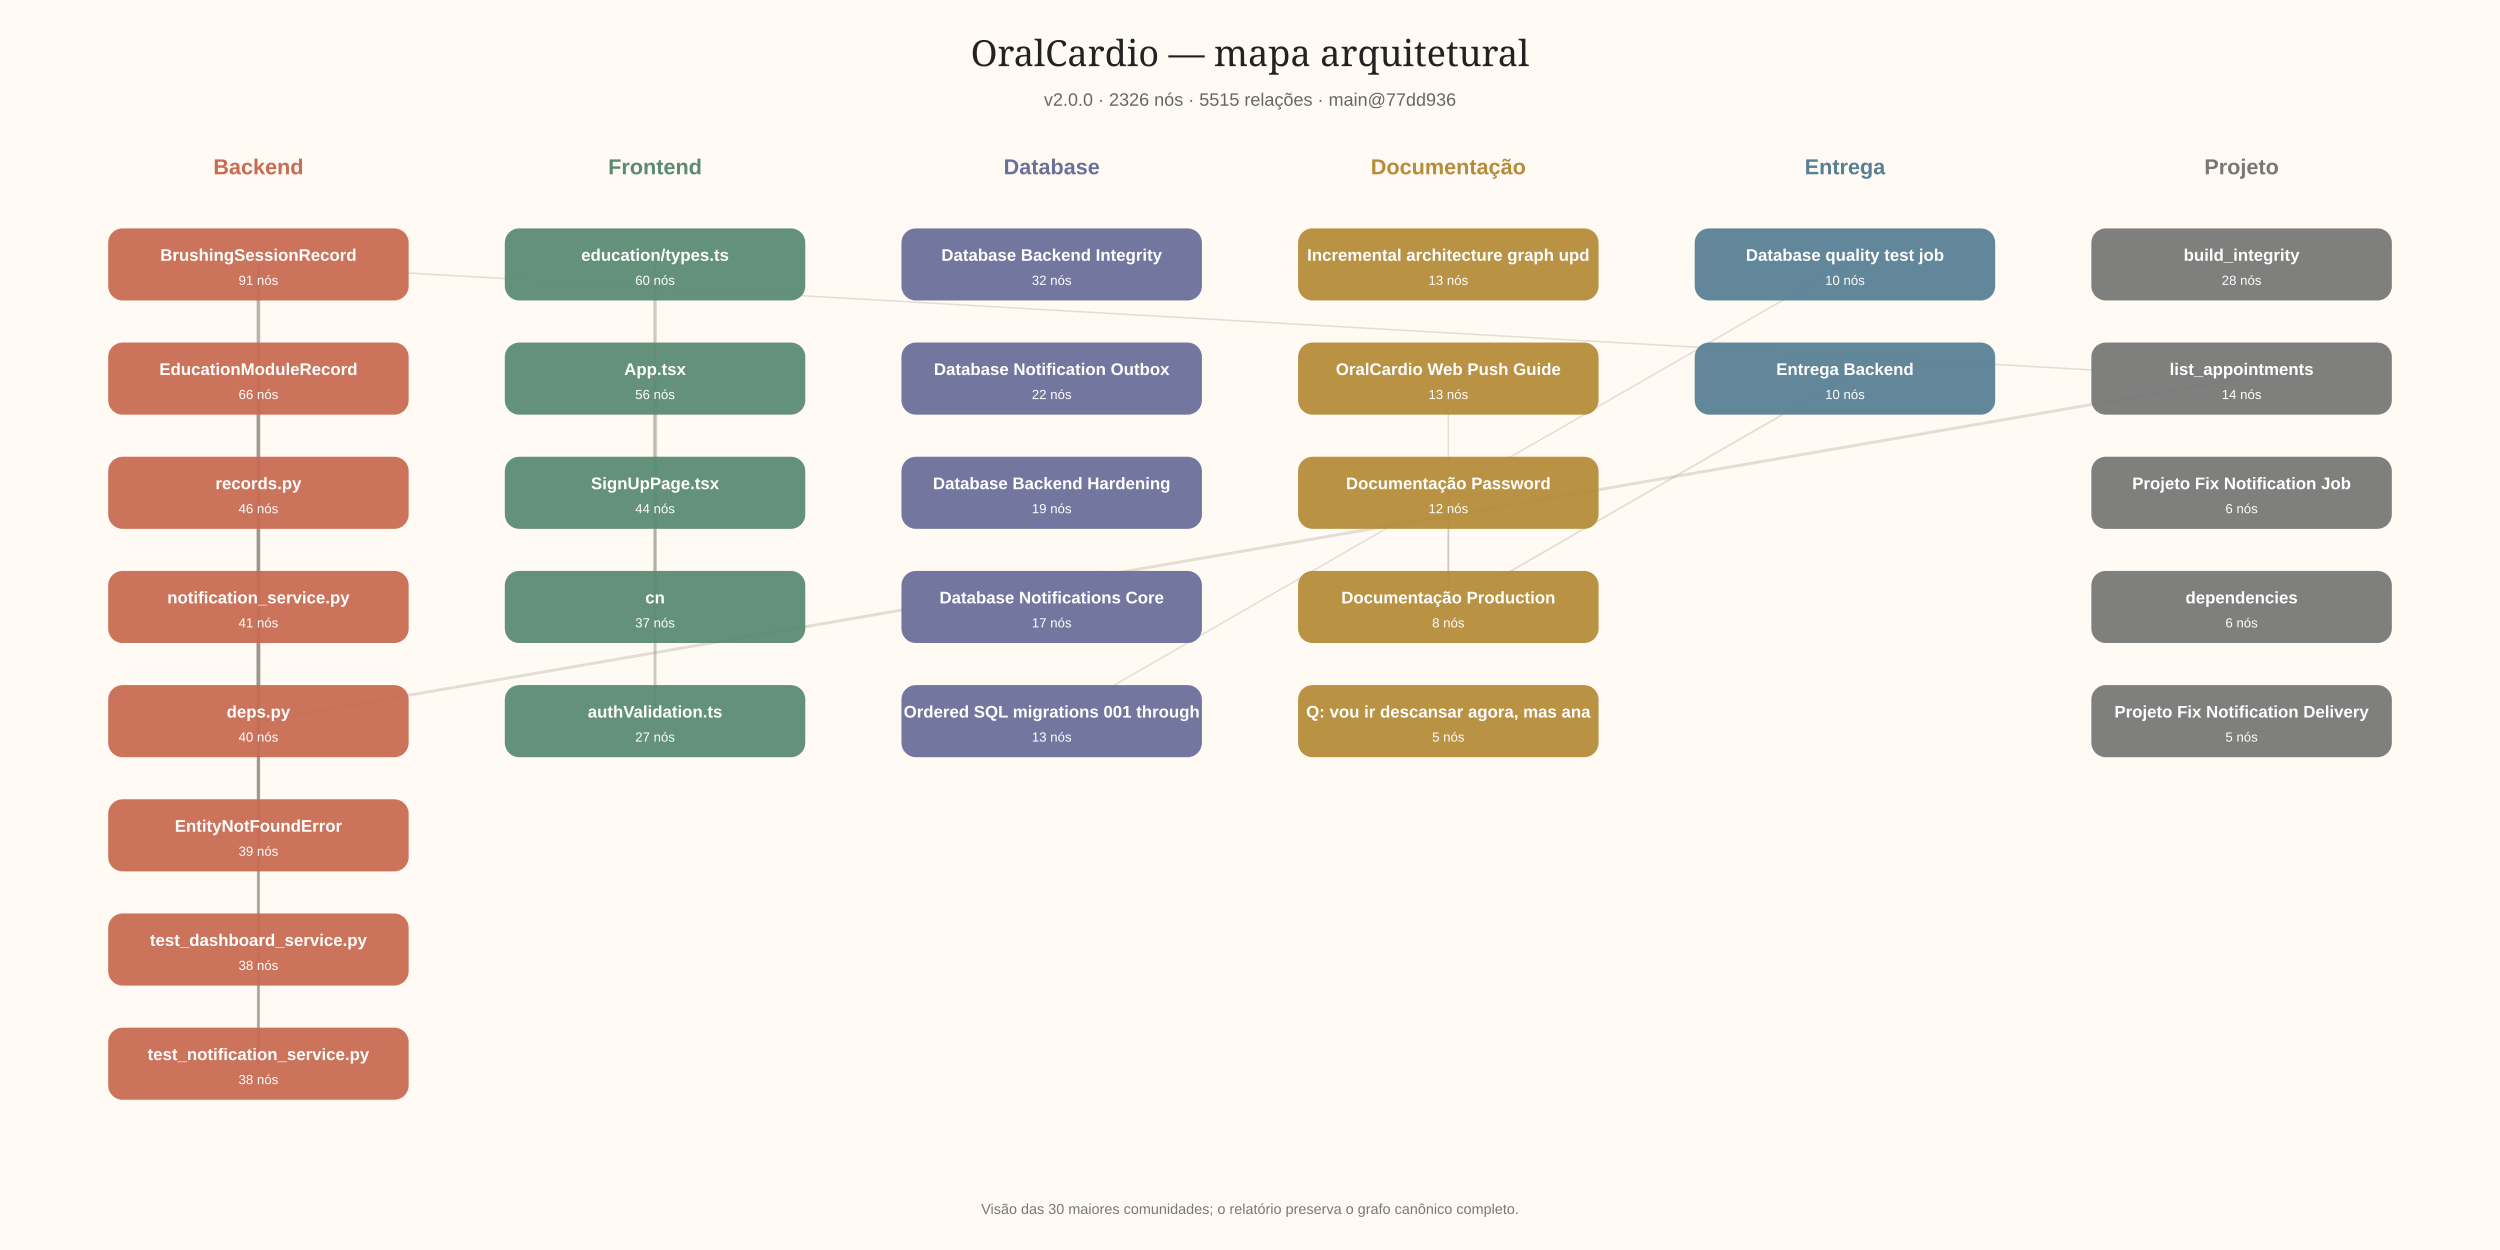
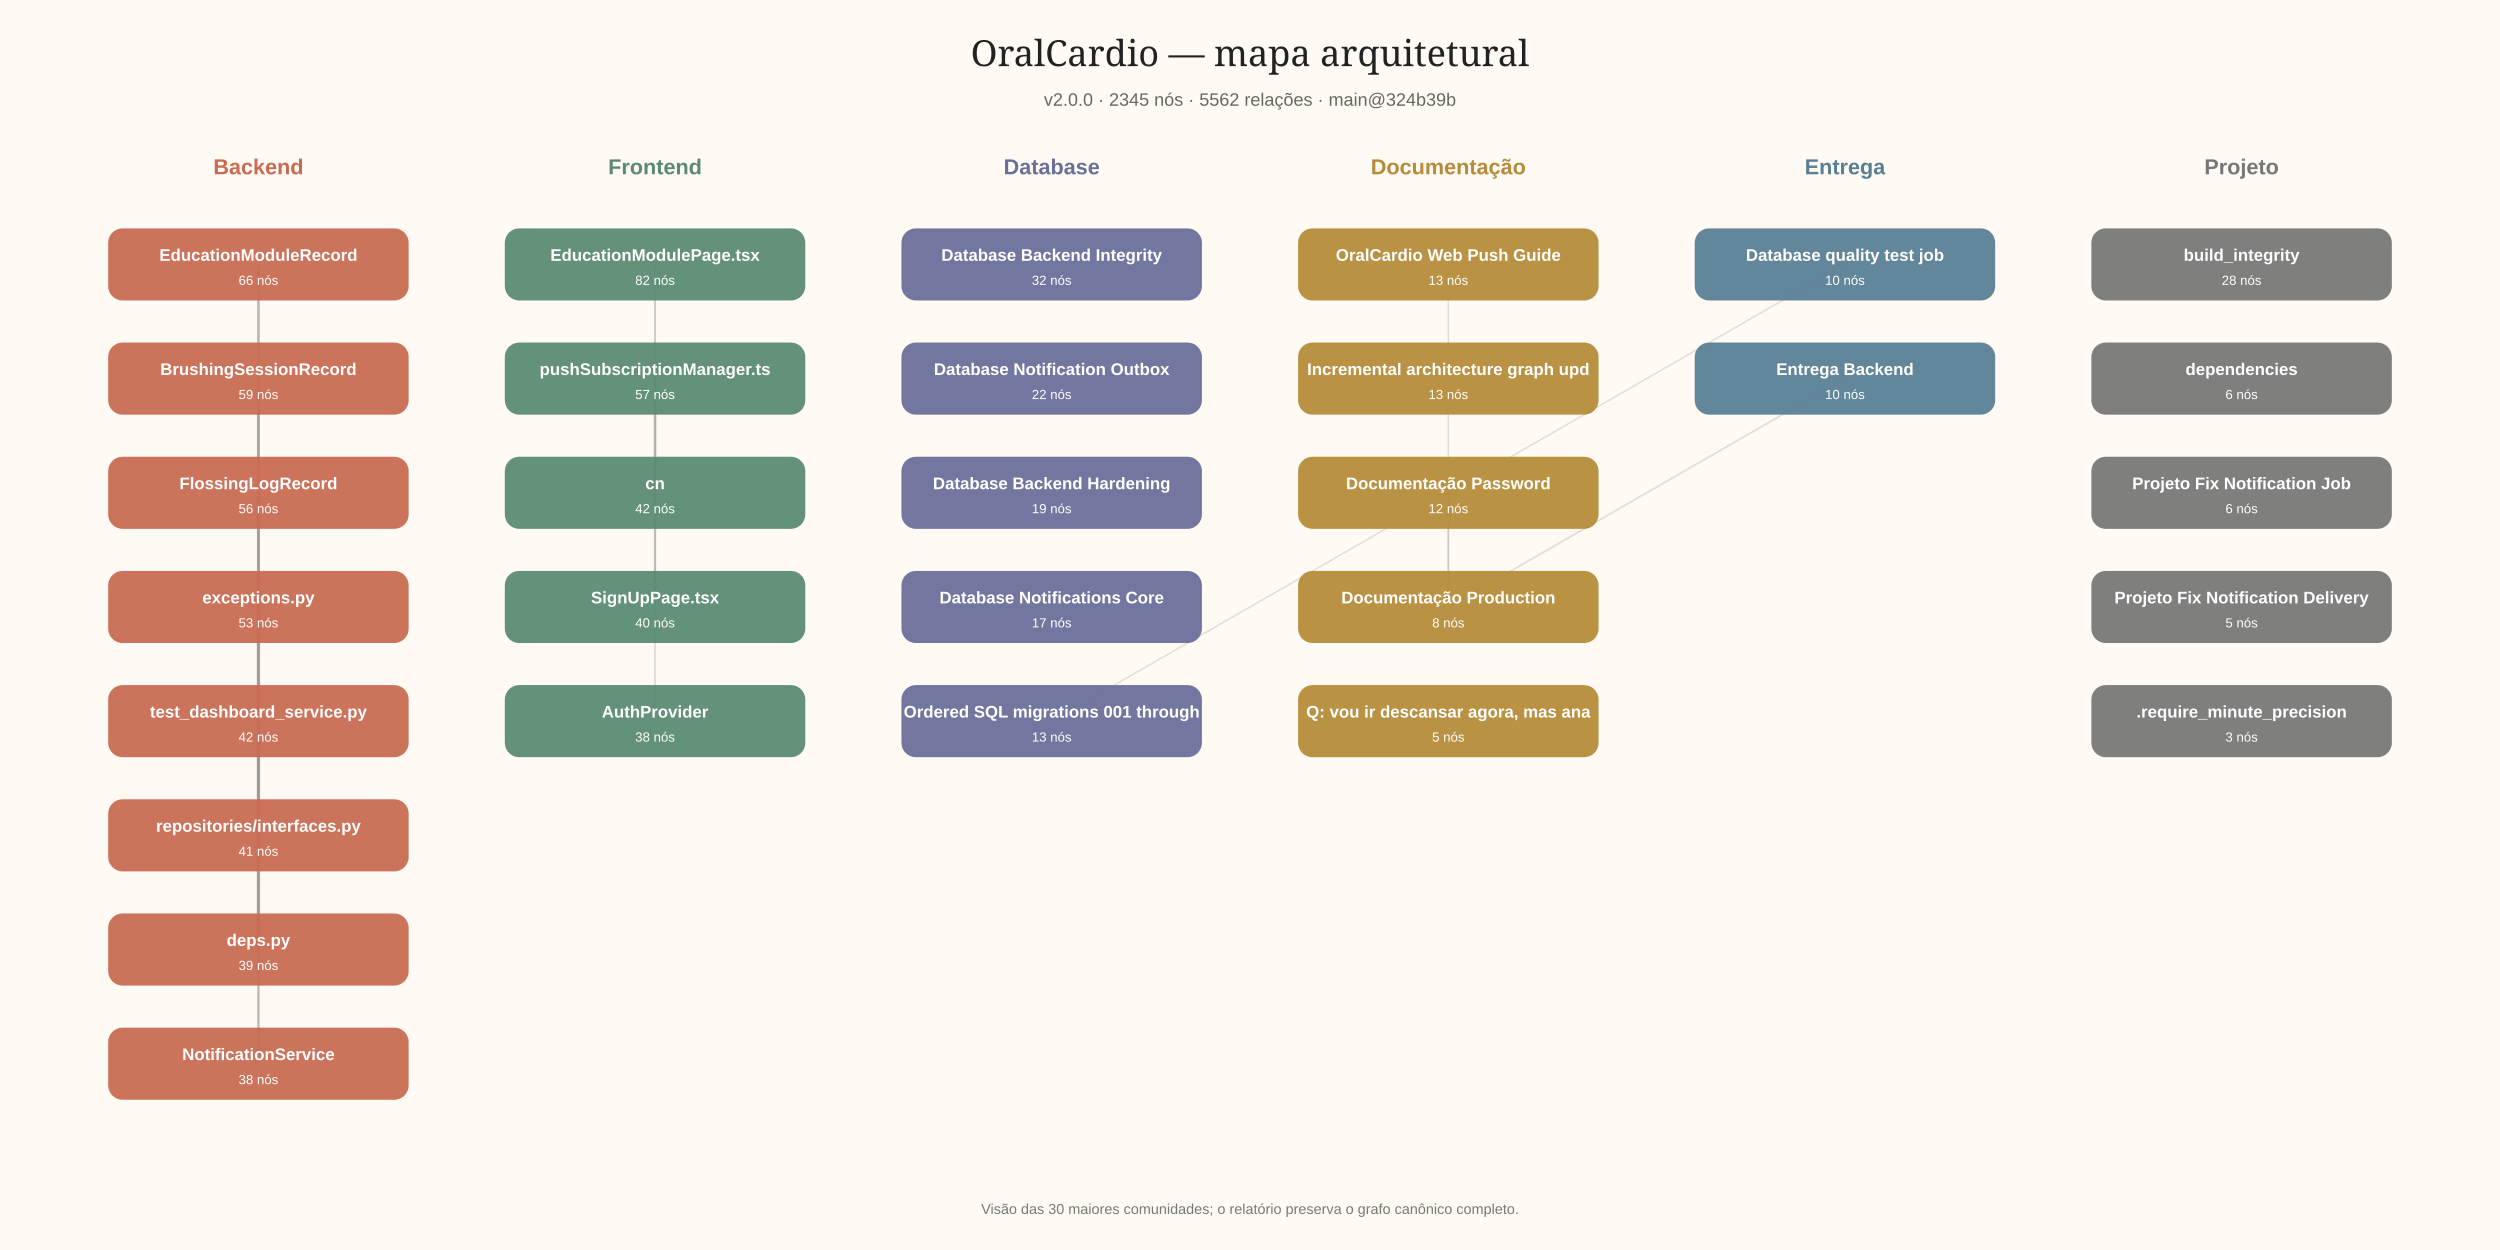
<svg xmlns="http://www.w3.org/2000/svg" width="2080" height="1040" viewBox="0 0 2080 1040">
  <rect width="100%" height="100%" fill="#fffaf3" />
  <text x="50%" y="55" text-anchor="middle" font-family="Georgia,serif" font-size="30" fill="#222">OralCardio — mapa arquitetural</text>
-   <text x="50%" y="88" text-anchor="middle" font-family="Arial,sans-serif" font-size="15" fill="#666">v2.0.0 · 2326 nós · 5515 relações · main@77dd936</text>
-   <line x1="215.0" y1="600" x2="215.0" y2="220" stroke="#9a938a" stroke-opacity="0.28" stroke-width="2.86" />
-   <line x1="215.0" y1="315" x2="215.0" y2="600" stroke="#9a938a" stroke-opacity="0.28" stroke-width="2.98" />
-   <line x1="215.0" y1="695" x2="215.0" y2="600" stroke="#9a938a" stroke-opacity="0.28" stroke-width="2.38" />
-   <line x1="215.0" y1="505" x2="215.0" y2="600" stroke="#9a938a" stroke-opacity="0.28" stroke-width="3.25" />
-   <line x1="215.0" y1="695" x2="215.0" y2="220" stroke="#9a938a" stroke-opacity="0.28" stroke-width="3.15" />
-   <line x1="215.0" y1="315" x2="215.0" y2="695" stroke="#9a938a" stroke-opacity="0.28" stroke-width="2.60" />
-   <line x1="215.0" y1="410" x2="215.0" y2="695" stroke="#9a938a" stroke-opacity="0.28" stroke-width="2.12" />
-   <line x1="215.0" y1="885" x2="215.0" y2="505" stroke="#9a938a" stroke-opacity="0.28" stroke-width="2.53" />
-   <line x1="545.0" y1="505" x2="545.0" y2="600" stroke="#9a938a" stroke-opacity="0.28" stroke-width="1.67" />
-   <line x1="545.0" y1="600" x2="545.0" y2="410" stroke="#9a938a" stroke-opacity="0.28" stroke-width="2.92" />
-   <line x1="545.0" y1="505" x2="545.0" y2="315" stroke="#9a938a" stroke-opacity="0.28" stroke-width="3.04" />
-   <line x1="545.0" y1="505" x2="545.0" y2="410" stroke="#9a938a" stroke-opacity="0.28" stroke-width="2.12" />
-   <line x1="545.0" y1="410" x2="545.0" y2="315" stroke="#9a938a" stroke-opacity="0.28" stroke-width="3.54" />
-   <line x1="215.0" y1="885" x2="215.0" y2="600" stroke="#9a938a" stroke-opacity="0.28" stroke-width="1.80" />
-   <line x1="1865.0" y1="315" x2="215.0" y2="600" stroke="#9a938a" stroke-opacity="0.28" stroke-width="2.46" />
-   <line x1="215.0" y1="410" x2="215.0" y2="600" stroke="#9a938a" stroke-opacity="0.28" stroke-width="2.92" />
-   <line x1="215.0" y1="505" x2="215.0" y2="695" stroke="#9a938a" stroke-opacity="0.28" stroke-width="1.67" />
-   <line x1="215.0" y1="315" x2="215.0" y2="505" stroke="#9a938a" stroke-opacity="0.28" stroke-width="1.80" />
-   <line x1="215.0" y1="410" x2="215.0" y2="220" stroke="#9a938a" stroke-opacity="0.28" stroke-width="2.86" />
-   <line x1="215.0" y1="885" x2="215.0" y2="410" stroke="#9a938a" stroke-opacity="0.28" stroke-width="2.53" />
-   <line x1="215.0" y1="315" x2="215.0" y2="410" stroke="#9a938a" stroke-opacity="0.28" stroke-width="2.86" />
-   <line x1="215.0" y1="885" x2="215.0" y2="695" stroke="#9a938a" stroke-opacity="0.28" stroke-width="2.02" />
-   <line x1="545.0" y1="220" x2="545.0" y2="315" stroke="#9a938a" stroke-opacity="0.28" stroke-width="3.40" />
-   <line x1="215.0" y1="410" x2="215.0" y2="505" stroke="#9a938a" stroke-opacity="0.28" stroke-width="2.21" />
-   <line x1="215.0" y1="410" x2="215.0" y2="790" stroke="#9a938a" stroke-opacity="0.28" stroke-width="1.30" />
+   <text x="50%" y="88" text-anchor="middle" font-family="Arial,sans-serif" font-size="15" fill="#666">v2.0.0 · 2345 nós · 5562 relações · main@324b39b</text>
+   <line x1="215.0" y1="790" x2="215.0" y2="505" stroke="#9a938a" stroke-opacity="0.28" stroke-width="3.09" />
+   <line x1="215.0" y1="220" x2="215.0" y2="505" stroke="#9a938a" stroke-opacity="0.28" stroke-width="1.67" />
+   <line x1="215.0" y1="790" x2="215.0" y2="315" stroke="#9a938a" stroke-opacity="0.28" stroke-width="1.92" />
+   <line x1="215.0" y1="220" x2="215.0" y2="790" stroke="#9a938a" stroke-opacity="0.28" stroke-width="2.46" />
+   <line x1="215.0" y1="790" x2="215.0" y2="410" stroke="#9a938a" stroke-opacity="0.28" stroke-width="1.92" />
+   <line x1="215.0" y1="885" x2="215.0" y2="790" stroke="#9a938a" stroke-opacity="0.28" stroke-width="1.51" />
+   <line x1="215.0" y1="885" x2="215.0" y2="505" stroke="#9a938a" stroke-opacity="0.28" stroke-width="1.67" />
+   <line x1="215.0" y1="600" x2="215.0" y2="790" stroke="#9a938a" stroke-opacity="0.28" stroke-width="1.67" />
+   <line x1="545.0" y1="220" x2="545.0" y2="410" stroke="#9a938a" stroke-opacity="0.28" stroke-width="1.67" />
+   <line x1="545.0" y1="410" x2="545.0" y2="505" stroke="#9a938a" stroke-opacity="0.28" stroke-width="2.02" />
+   <line x1="215.0" y1="695" x2="215.0" y2="315" stroke="#9a938a" stroke-opacity="0.28" stroke-width="2.53" />
+   <line x1="215.0" y1="695" x2="215.0" y2="790" stroke="#9a938a" stroke-opacity="0.28" stroke-width="2.53" />
+   <line x1="215.0" y1="220" x2="215.0" y2="695" stroke="#9a938a" stroke-opacity="0.28" stroke-width="2.38" />
+   <line x1="215.0" y1="695" x2="215.0" y2="410" stroke="#9a938a" stroke-opacity="0.28" stroke-width="2.12" />
+   <line x1="215.0" y1="885" x2="215.0" y2="695" stroke="#9a938a" stroke-opacity="0.28" stroke-width="2.30" />
  <line x1="545.0" y1="220" x2="545.0" y2="505" stroke="#9a938a" stroke-opacity="0.28" stroke-width="1.51" />
-   <line x1="215.0" y1="885" x2="215.0" y2="220" stroke="#9a938a" stroke-opacity="0.28" stroke-width="1.30" />
-   <line x1="215.0" y1="885" x2="215.0" y2="315" stroke="#9a938a" stroke-opacity="0.28" stroke-width="1.30" />
-   <line x1="1865.0" y1="315" x2="215.0" y2="220" stroke="#9a938a" stroke-opacity="0.28" stroke-width="1.30" />
+   <line x1="545.0" y1="410" x2="545.0" y2="315" stroke="#9a938a" stroke-opacity="0.28" stroke-width="2.60" />
+   <line x1="545.0" y1="600" x2="545.0" y2="315" stroke="#9a938a" stroke-opacity="0.28" stroke-width="1.67" />
+   <line x1="215.0" y1="315" x2="215.0" y2="505" stroke="#9a938a" stroke-opacity="0.28" stroke-width="1.51" />
+   <line x1="215.0" y1="695" x2="215.0" y2="505" stroke="#9a938a" stroke-opacity="0.28" stroke-width="1.30" />
  <line x1="1205.0" y1="410" x2="1205.0" y2="505" stroke="#9a938a" stroke-opacity="0.28" stroke-width="1.51" />
  <line x1="1535.0" y1="315" x2="1205.0" y2="505" stroke="#9a938a" stroke-opacity="0.28" stroke-width="1.51" />
-   <line x1="1205.0" y1="505" x2="1205.0" y2="315" stroke="#9a938a" stroke-opacity="0.28" stroke-width="1.30" />
+   <line x1="1205.0" y1="505" x2="1205.0" y2="220" stroke="#9a938a" stroke-opacity="0.28" stroke-width="1.30" />
  <line x1="1535.0" y1="220" x2="875.0" y2="600" stroke="#9a938a" stroke-opacity="0.28" stroke-width="1.30" />
  <text x="215.0" y="145" text-anchor="middle" font-family="Arial,sans-serif" font-size="18" font-weight="700" fill="#c96b52">Backend</text>
  <rect x="90.0" y="190" width="250" height="60" rx="12" fill="#c96b52" fill-opacity="0.94" />
-   <text x="215.0" y="217" text-anchor="middle" font-family="Arial,sans-serif" font-size="14" font-weight="700" fill="white">BrushingSessionRecord</text>
-   <text x="215.0" y="237" text-anchor="middle" font-family="Arial,sans-serif" font-size="11" fill="white">91 nós</text>
+   <text x="215.0" y="217" text-anchor="middle" font-family="Arial,sans-serif" font-size="14" font-weight="700" fill="white">EducationModuleRecord</text>
+   <text x="215.0" y="237" text-anchor="middle" font-family="Arial,sans-serif" font-size="11" fill="white">66 nós</text>
  <rect x="90.0" y="285" width="250" height="60" rx="12" fill="#c96b52" fill-opacity="0.94" />
-   <text x="215.0" y="312" text-anchor="middle" font-family="Arial,sans-serif" font-size="14" font-weight="700" fill="white">EducationModuleRecord</text>
-   <text x="215.0" y="332" text-anchor="middle" font-family="Arial,sans-serif" font-size="11" fill="white">66 nós</text>
+   <text x="215.0" y="312" text-anchor="middle" font-family="Arial,sans-serif" font-size="14" font-weight="700" fill="white">BrushingSessionRecord</text>
+   <text x="215.0" y="332" text-anchor="middle" font-family="Arial,sans-serif" font-size="11" fill="white">59 nós</text>
  <rect x="90.0" y="380" width="250" height="60" rx="12" fill="#c96b52" fill-opacity="0.94" />
-   <text x="215.0" y="407" text-anchor="middle" font-family="Arial,sans-serif" font-size="14" font-weight="700" fill="white">records.py</text>
-   <text x="215.0" y="427" text-anchor="middle" font-family="Arial,sans-serif" font-size="11" fill="white">46 nós</text>
+   <text x="215.0" y="407" text-anchor="middle" font-family="Arial,sans-serif" font-size="14" font-weight="700" fill="white">FlossingLogRecord</text>
+   <text x="215.0" y="427" text-anchor="middle" font-family="Arial,sans-serif" font-size="11" fill="white">56 nós</text>
  <rect x="90.0" y="475" width="250" height="60" rx="12" fill="#c96b52" fill-opacity="0.94" />
-   <text x="215.0" y="502" text-anchor="middle" font-family="Arial,sans-serif" font-size="14" font-weight="700" fill="white">notification_service.py</text>
-   <text x="215.0" y="522" text-anchor="middle" font-family="Arial,sans-serif" font-size="11" fill="white">41 nós</text>
+   <text x="215.0" y="502" text-anchor="middle" font-family="Arial,sans-serif" font-size="14" font-weight="700" fill="white">exceptions.py</text>
+   <text x="215.0" y="522" text-anchor="middle" font-family="Arial,sans-serif" font-size="11" fill="white">53 nós</text>
  <rect x="90.0" y="570" width="250" height="60" rx="12" fill="#c96b52" fill-opacity="0.94" />
-   <text x="215.0" y="597" text-anchor="middle" font-family="Arial,sans-serif" font-size="14" font-weight="700" fill="white">deps.py</text>
-   <text x="215.0" y="617" text-anchor="middle" font-family="Arial,sans-serif" font-size="11" fill="white">40 nós</text>
+   <text x="215.0" y="597" text-anchor="middle" font-family="Arial,sans-serif" font-size="14" font-weight="700" fill="white">test_dashboard_service.py</text>
+   <text x="215.0" y="617" text-anchor="middle" font-family="Arial,sans-serif" font-size="11" fill="white">42 nós</text>
  <rect x="90.0" y="665" width="250" height="60" rx="12" fill="#c96b52" fill-opacity="0.94" />
-   <text x="215.0" y="692" text-anchor="middle" font-family="Arial,sans-serif" font-size="14" font-weight="700" fill="white">EntityNotFoundError</text>
-   <text x="215.0" y="712" text-anchor="middle" font-family="Arial,sans-serif" font-size="11" fill="white">39 nós</text>
+   <text x="215.0" y="692" text-anchor="middle" font-family="Arial,sans-serif" font-size="14" font-weight="700" fill="white">repositories/interfaces.py</text>
+   <text x="215.0" y="712" text-anchor="middle" font-family="Arial,sans-serif" font-size="11" fill="white">41 nós</text>
  <rect x="90.0" y="760" width="250" height="60" rx="12" fill="#c96b52" fill-opacity="0.94" />
-   <text x="215.0" y="787" text-anchor="middle" font-family="Arial,sans-serif" font-size="14" font-weight="700" fill="white">test_dashboard_service.py</text>
-   <text x="215.0" y="807" text-anchor="middle" font-family="Arial,sans-serif" font-size="11" fill="white">38 nós</text>
+   <text x="215.0" y="787" text-anchor="middle" font-family="Arial,sans-serif" font-size="14" font-weight="700" fill="white">deps.py</text>
+   <text x="215.0" y="807" text-anchor="middle" font-family="Arial,sans-serif" font-size="11" fill="white">39 nós</text>
  <rect x="90.0" y="855" width="250" height="60" rx="12" fill="#c96b52" fill-opacity="0.94" />
-   <text x="215.0" y="882" text-anchor="middle" font-family="Arial,sans-serif" font-size="14" font-weight="700" fill="white">test_notification_service.py</text>
+   <text x="215.0" y="882" text-anchor="middle" font-family="Arial,sans-serif" font-size="14" font-weight="700" fill="white">NotificationService</text>
  <text x="215.0" y="902" text-anchor="middle" font-family="Arial,sans-serif" font-size="11" fill="white">38 nós</text>
  <text x="545.0" y="145" text-anchor="middle" font-family="Arial,sans-serif" font-size="18" font-weight="700" fill="#5b8a72">Frontend</text>
  <rect x="420.0" y="190" width="250" height="60" rx="12" fill="#5b8a72" fill-opacity="0.94" />
-   <text x="545.0" y="217" text-anchor="middle" font-family="Arial,sans-serif" font-size="14" font-weight="700" fill="white">education/types.ts</text>
-   <text x="545.0" y="237" text-anchor="middle" font-family="Arial,sans-serif" font-size="11" fill="white">60 nós</text>
+   <text x="545.0" y="217" text-anchor="middle" font-family="Arial,sans-serif" font-size="14" font-weight="700" fill="white">EducationModulePage.tsx</text>
+   <text x="545.0" y="237" text-anchor="middle" font-family="Arial,sans-serif" font-size="11" fill="white">82 nós</text>
  <rect x="420.0" y="285" width="250" height="60" rx="12" fill="#5b8a72" fill-opacity="0.94" />
-   <text x="545.0" y="312" text-anchor="middle" font-family="Arial,sans-serif" font-size="14" font-weight="700" fill="white">App.tsx</text>
-   <text x="545.0" y="332" text-anchor="middle" font-family="Arial,sans-serif" font-size="11" fill="white">56 nós</text>
+   <text x="545.0" y="312" text-anchor="middle" font-family="Arial,sans-serif" font-size="14" font-weight="700" fill="white">pushSubscriptionManager.ts</text>
+   <text x="545.0" y="332" text-anchor="middle" font-family="Arial,sans-serif" font-size="11" fill="white">57 nós</text>
  <rect x="420.0" y="380" width="250" height="60" rx="12" fill="#5b8a72" fill-opacity="0.94" />
-   <text x="545.0" y="407" text-anchor="middle" font-family="Arial,sans-serif" font-size="14" font-weight="700" fill="white">SignUpPage.tsx</text>
-   <text x="545.0" y="427" text-anchor="middle" font-family="Arial,sans-serif" font-size="11" fill="white">44 nós</text>
+   <text x="545.0" y="407" text-anchor="middle" font-family="Arial,sans-serif" font-size="14" font-weight="700" fill="white">cn</text>
+   <text x="545.0" y="427" text-anchor="middle" font-family="Arial,sans-serif" font-size="11" fill="white">42 nós</text>
  <rect x="420.0" y="475" width="250" height="60" rx="12" fill="#5b8a72" fill-opacity="0.94" />
-   <text x="545.0" y="502" text-anchor="middle" font-family="Arial,sans-serif" font-size="14" font-weight="700" fill="white">cn</text>
-   <text x="545.0" y="522" text-anchor="middle" font-family="Arial,sans-serif" font-size="11" fill="white">37 nós</text>
+   <text x="545.0" y="502" text-anchor="middle" font-family="Arial,sans-serif" font-size="14" font-weight="700" fill="white">SignUpPage.tsx</text>
+   <text x="545.0" y="522" text-anchor="middle" font-family="Arial,sans-serif" font-size="11" fill="white">40 nós</text>
  <rect x="420.0" y="570" width="250" height="60" rx="12" fill="#5b8a72" fill-opacity="0.94" />
-   <text x="545.0" y="597" text-anchor="middle" font-family="Arial,sans-serif" font-size="14" font-weight="700" fill="white">authValidation.ts</text>
-   <text x="545.0" y="617" text-anchor="middle" font-family="Arial,sans-serif" font-size="11" fill="white">27 nós</text>
+   <text x="545.0" y="597" text-anchor="middle" font-family="Arial,sans-serif" font-size="14" font-weight="700" fill="white">AuthProvider</text>
+   <text x="545.0" y="617" text-anchor="middle" font-family="Arial,sans-serif" font-size="11" fill="white">38 nós</text>
  <text x="875.0" y="145" text-anchor="middle" font-family="Arial,sans-serif" font-size="18" font-weight="700" fill="#6a6f9b">Database</text>
  <rect x="750.0" y="190" width="250" height="60" rx="12" fill="#6a6f9b" fill-opacity="0.94" />
  <text x="875.0" y="217" text-anchor="middle" font-family="Arial,sans-serif" font-size="14" font-weight="700" fill="white">Database Backend Integrity</text>
  <text x="875.0" y="237" text-anchor="middle" font-family="Arial,sans-serif" font-size="11" fill="white">32 nós</text>
  <rect x="750.0" y="285" width="250" height="60" rx="12" fill="#6a6f9b" fill-opacity="0.94" />
  <text x="875.0" y="312" text-anchor="middle" font-family="Arial,sans-serif" font-size="14" font-weight="700" fill="white">Database Notification Outbox</text>
  <text x="875.0" y="332" text-anchor="middle" font-family="Arial,sans-serif" font-size="11" fill="white">22 nós</text>
  <rect x="750.0" y="380" width="250" height="60" rx="12" fill="#6a6f9b" fill-opacity="0.94" />
  <text x="875.0" y="407" text-anchor="middle" font-family="Arial,sans-serif" font-size="14" font-weight="700" fill="white">Database Backend Hardening</text>
  <text x="875.0" y="427" text-anchor="middle" font-family="Arial,sans-serif" font-size="11" fill="white">19 nós</text>
  <rect x="750.0" y="475" width="250" height="60" rx="12" fill="#6a6f9b" fill-opacity="0.94" />
  <text x="875.0" y="502" text-anchor="middle" font-family="Arial,sans-serif" font-size="14" font-weight="700" fill="white">Database Notifications Core</text>
  <text x="875.0" y="522" text-anchor="middle" font-family="Arial,sans-serif" font-size="11" fill="white">17 nós</text>
  <rect x="750.0" y="570" width="250" height="60" rx="12" fill="#6a6f9b" fill-opacity="0.94" />
  <text x="875.0" y="597" text-anchor="middle" font-family="Arial,sans-serif" font-size="14" font-weight="700" fill="white">Ordered SQL migrations 001 through</text>
  <text x="875.0" y="617" text-anchor="middle" font-family="Arial,sans-serif" font-size="11" fill="white">13 nós</text>
  <text x="1205.0" y="145" text-anchor="middle" font-family="Arial,sans-serif" font-size="18" font-weight="700" fill="#b68b3a">Documentação</text>
  <rect x="1080.0" y="190" width="250" height="60" rx="12" fill="#b68b3a" fill-opacity="0.94" />
-   <text x="1205.0" y="217" text-anchor="middle" font-family="Arial,sans-serif" font-size="14" font-weight="700" fill="white">Incremental architecture graph upd</text>
+   <text x="1205.0" y="217" text-anchor="middle" font-family="Arial,sans-serif" font-size="14" font-weight="700" fill="white">OralCardio Web Push Guide</text>
  <text x="1205.0" y="237" text-anchor="middle" font-family="Arial,sans-serif" font-size="11" fill="white">13 nós</text>
  <rect x="1080.0" y="285" width="250" height="60" rx="12" fill="#b68b3a" fill-opacity="0.94" />
-   <text x="1205.0" y="312" text-anchor="middle" font-family="Arial,sans-serif" font-size="14" font-weight="700" fill="white">OralCardio Web Push Guide</text>
+   <text x="1205.0" y="312" text-anchor="middle" font-family="Arial,sans-serif" font-size="14" font-weight="700" fill="white">Incremental architecture graph upd</text>
  <text x="1205.0" y="332" text-anchor="middle" font-family="Arial,sans-serif" font-size="11" fill="white">13 nós</text>
  <rect x="1080.0" y="380" width="250" height="60" rx="12" fill="#b68b3a" fill-opacity="0.94" />
  <text x="1205.0" y="407" text-anchor="middle" font-family="Arial,sans-serif" font-size="14" font-weight="700" fill="white">Documentação Password</text>
  <text x="1205.0" y="427" text-anchor="middle" font-family="Arial,sans-serif" font-size="11" fill="white">12 nós</text>
  <rect x="1080.0" y="475" width="250" height="60" rx="12" fill="#b68b3a" fill-opacity="0.94" />
  <text x="1205.0" y="502" text-anchor="middle" font-family="Arial,sans-serif" font-size="14" font-weight="700" fill="white">Documentação Production</text>
  <text x="1205.0" y="522" text-anchor="middle" font-family="Arial,sans-serif" font-size="11" fill="white">8 nós</text>
  <rect x="1080.0" y="570" width="250" height="60" rx="12" fill="#b68b3a" fill-opacity="0.94" />
  <text x="1205.0" y="597" text-anchor="middle" font-family="Arial,sans-serif" font-size="14" font-weight="700" fill="white">Q: vou ir descansar agora, mas ana</text>
  <text x="1205.0" y="617" text-anchor="middle" font-family="Arial,sans-serif" font-size="11" fill="white">5 nós</text>
  <text x="1535.0" y="145" text-anchor="middle" font-family="Arial,sans-serif" font-size="18" font-weight="700" fill="#597f95">Entrega</text>
  <rect x="1410.0" y="190" width="250" height="60" rx="12" fill="#597f95" fill-opacity="0.94" />
  <text x="1535.0" y="217" text-anchor="middle" font-family="Arial,sans-serif" font-size="14" font-weight="700" fill="white">Database quality test job</text>
  <text x="1535.0" y="237" text-anchor="middle" font-family="Arial,sans-serif" font-size="11" fill="white">10 nós</text>
  <rect x="1410.0" y="285" width="250" height="60" rx="12" fill="#597f95" fill-opacity="0.94" />
  <text x="1535.0" y="312" text-anchor="middle" font-family="Arial,sans-serif" font-size="14" font-weight="700" fill="white">Entrega Backend</text>
  <text x="1535.0" y="332" text-anchor="middle" font-family="Arial,sans-serif" font-size="11" fill="white">10 nós</text>
  <text x="1865.0" y="145" text-anchor="middle" font-family="Arial,sans-serif" font-size="18" font-weight="700" fill="#777777">Projeto</text>
  <rect x="1740.0" y="190" width="250" height="60" rx="12" fill="#777777" fill-opacity="0.94" />
  <text x="1865.0" y="217" text-anchor="middle" font-family="Arial,sans-serif" font-size="14" font-weight="700" fill="white">build_integrity</text>
  <text x="1865.0" y="237" text-anchor="middle" font-family="Arial,sans-serif" font-size="11" fill="white">28 nós</text>
  <rect x="1740.0" y="285" width="250" height="60" rx="12" fill="#777777" fill-opacity="0.94" />
-   <text x="1865.0" y="312" text-anchor="middle" font-family="Arial,sans-serif" font-size="14" font-weight="700" fill="white">list_appointments</text>
-   <text x="1865.0" y="332" text-anchor="middle" font-family="Arial,sans-serif" font-size="11" fill="white">14 nós</text>
+   <text x="1865.0" y="312" text-anchor="middle" font-family="Arial,sans-serif" font-size="14" font-weight="700" fill="white">dependencies</text>
+   <text x="1865.0" y="332" text-anchor="middle" font-family="Arial,sans-serif" font-size="11" fill="white">6 nós</text>
  <rect x="1740.0" y="380" width="250" height="60" rx="12" fill="#777777" fill-opacity="0.94" />
  <text x="1865.0" y="407" text-anchor="middle" font-family="Arial,sans-serif" font-size="14" font-weight="700" fill="white">Projeto Fix Notification Job</text>
  <text x="1865.0" y="427" text-anchor="middle" font-family="Arial,sans-serif" font-size="11" fill="white">6 nós</text>
  <rect x="1740.0" y="475" width="250" height="60" rx="12" fill="#777777" fill-opacity="0.94" />
-   <text x="1865.0" y="502" text-anchor="middle" font-family="Arial,sans-serif" font-size="14" font-weight="700" fill="white">dependencies</text>
-   <text x="1865.0" y="522" text-anchor="middle" font-family="Arial,sans-serif" font-size="11" fill="white">6 nós</text>
+   <text x="1865.0" y="502" text-anchor="middle" font-family="Arial,sans-serif" font-size="14" font-weight="700" fill="white">Projeto Fix Notification Delivery</text>
+   <text x="1865.0" y="522" text-anchor="middle" font-family="Arial,sans-serif" font-size="11" fill="white">5 nós</text>
  <rect x="1740.0" y="570" width="250" height="60" rx="12" fill="#777777" fill-opacity="0.94" />
-   <text x="1865.0" y="597" text-anchor="middle" font-family="Arial,sans-serif" font-size="14" font-weight="700" fill="white">Projeto Fix Notification Delivery</text>
-   <text x="1865.0" y="617" text-anchor="middle" font-family="Arial,sans-serif" font-size="11" fill="white">5 nós</text>
+   <text x="1865.0" y="597" text-anchor="middle" font-family="Arial,sans-serif" font-size="14" font-weight="700" fill="white">.require_minute_precision</text>
+   <text x="1865.0" y="617" text-anchor="middle" font-family="Arial,sans-serif" font-size="11" fill="white">3 nós</text>
  <text x="50%" y="1010" text-anchor="middle" font-family="Arial,sans-serif" font-size="12" fill="#777">Visão das 30 maiores comunidades; o relatório preserva o grafo canônico completo.</text>
</svg>
